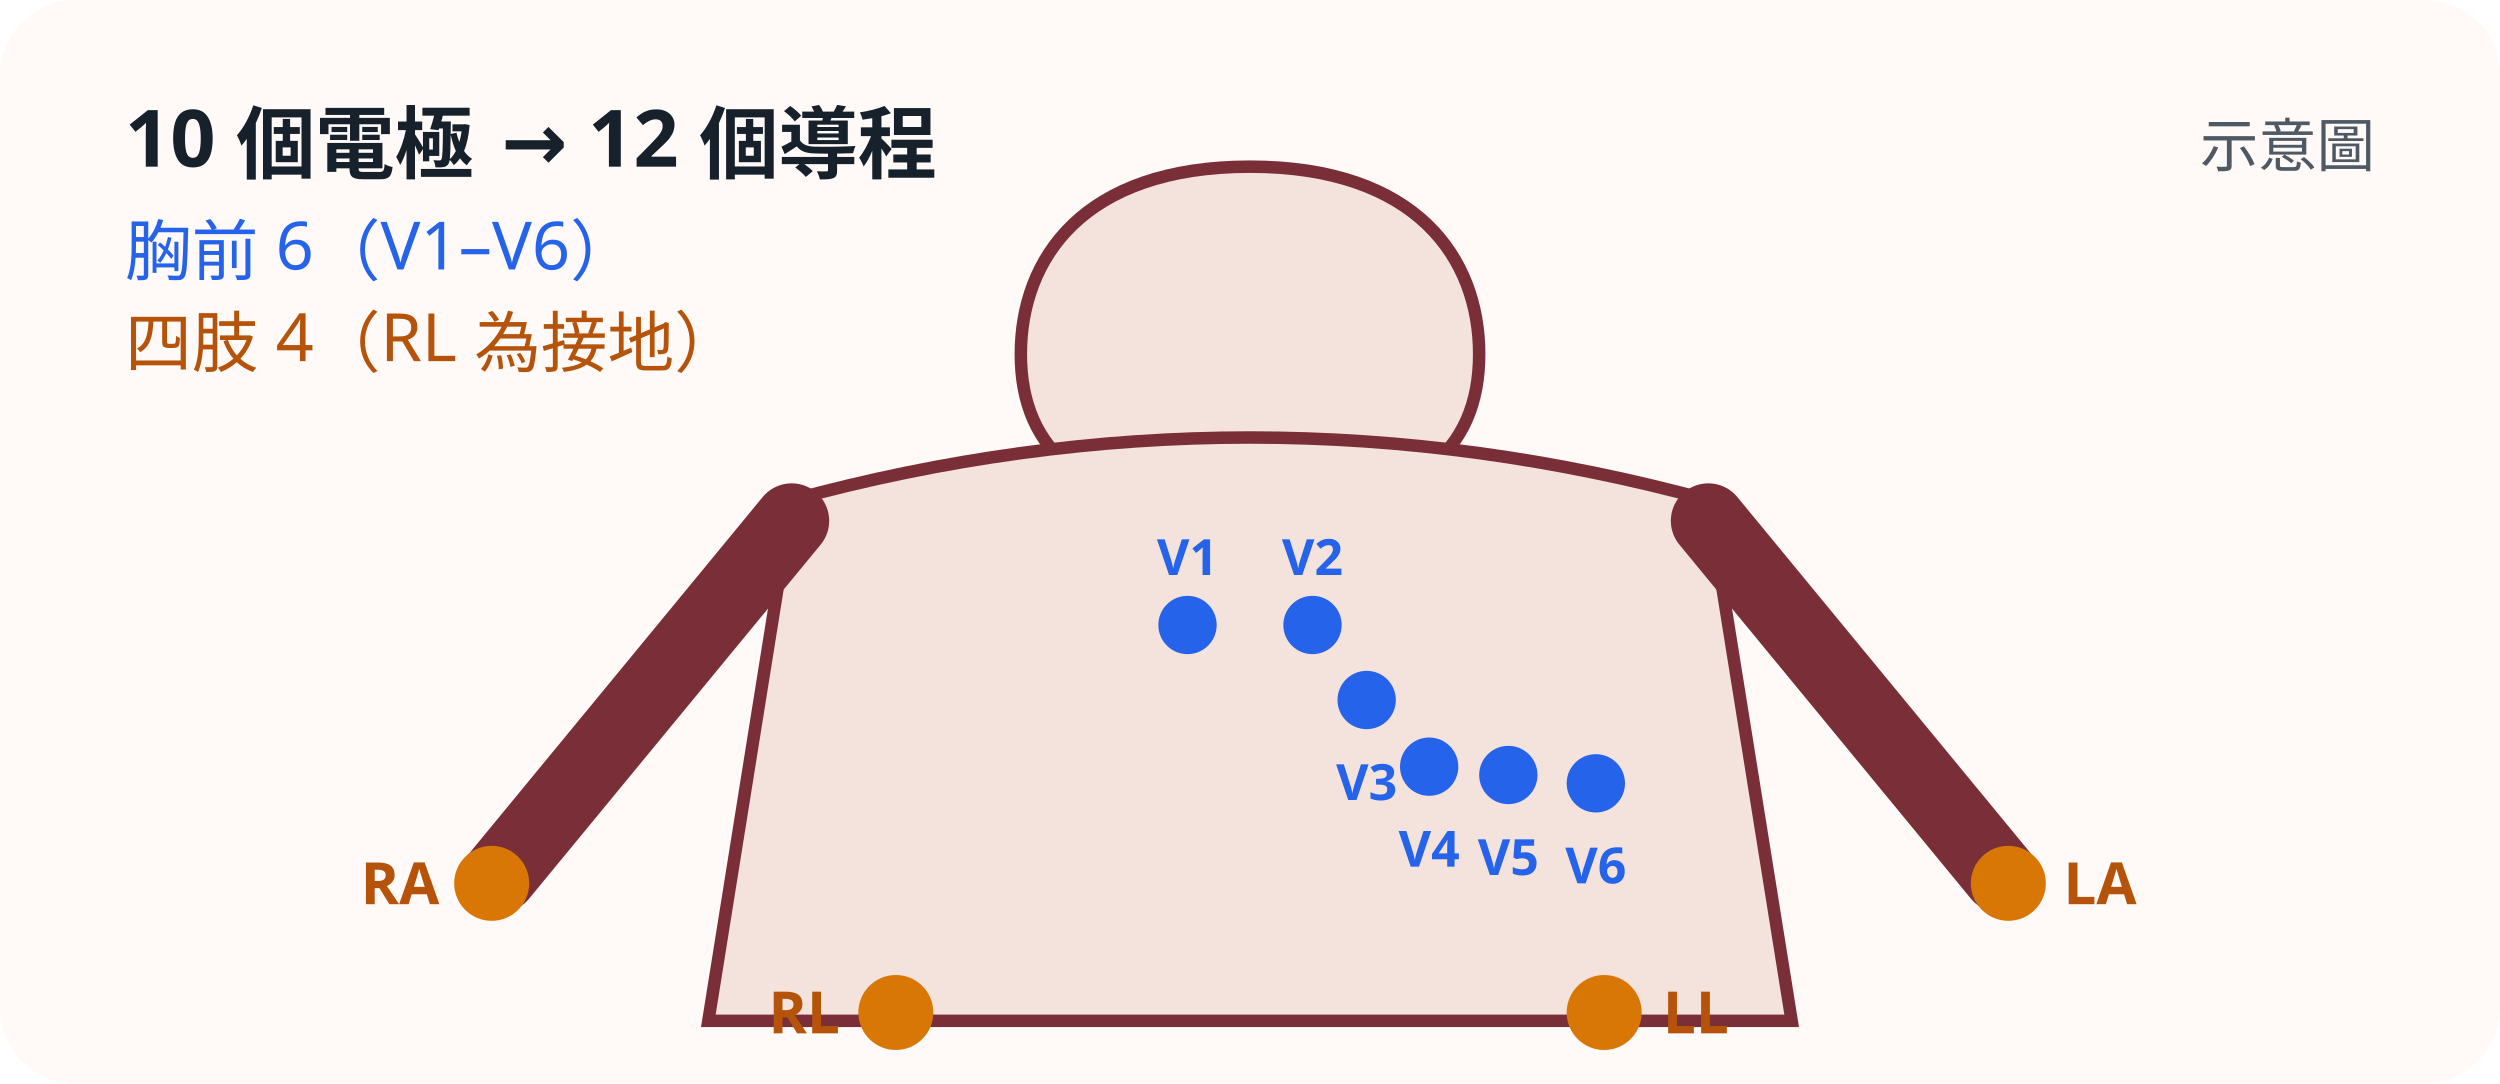
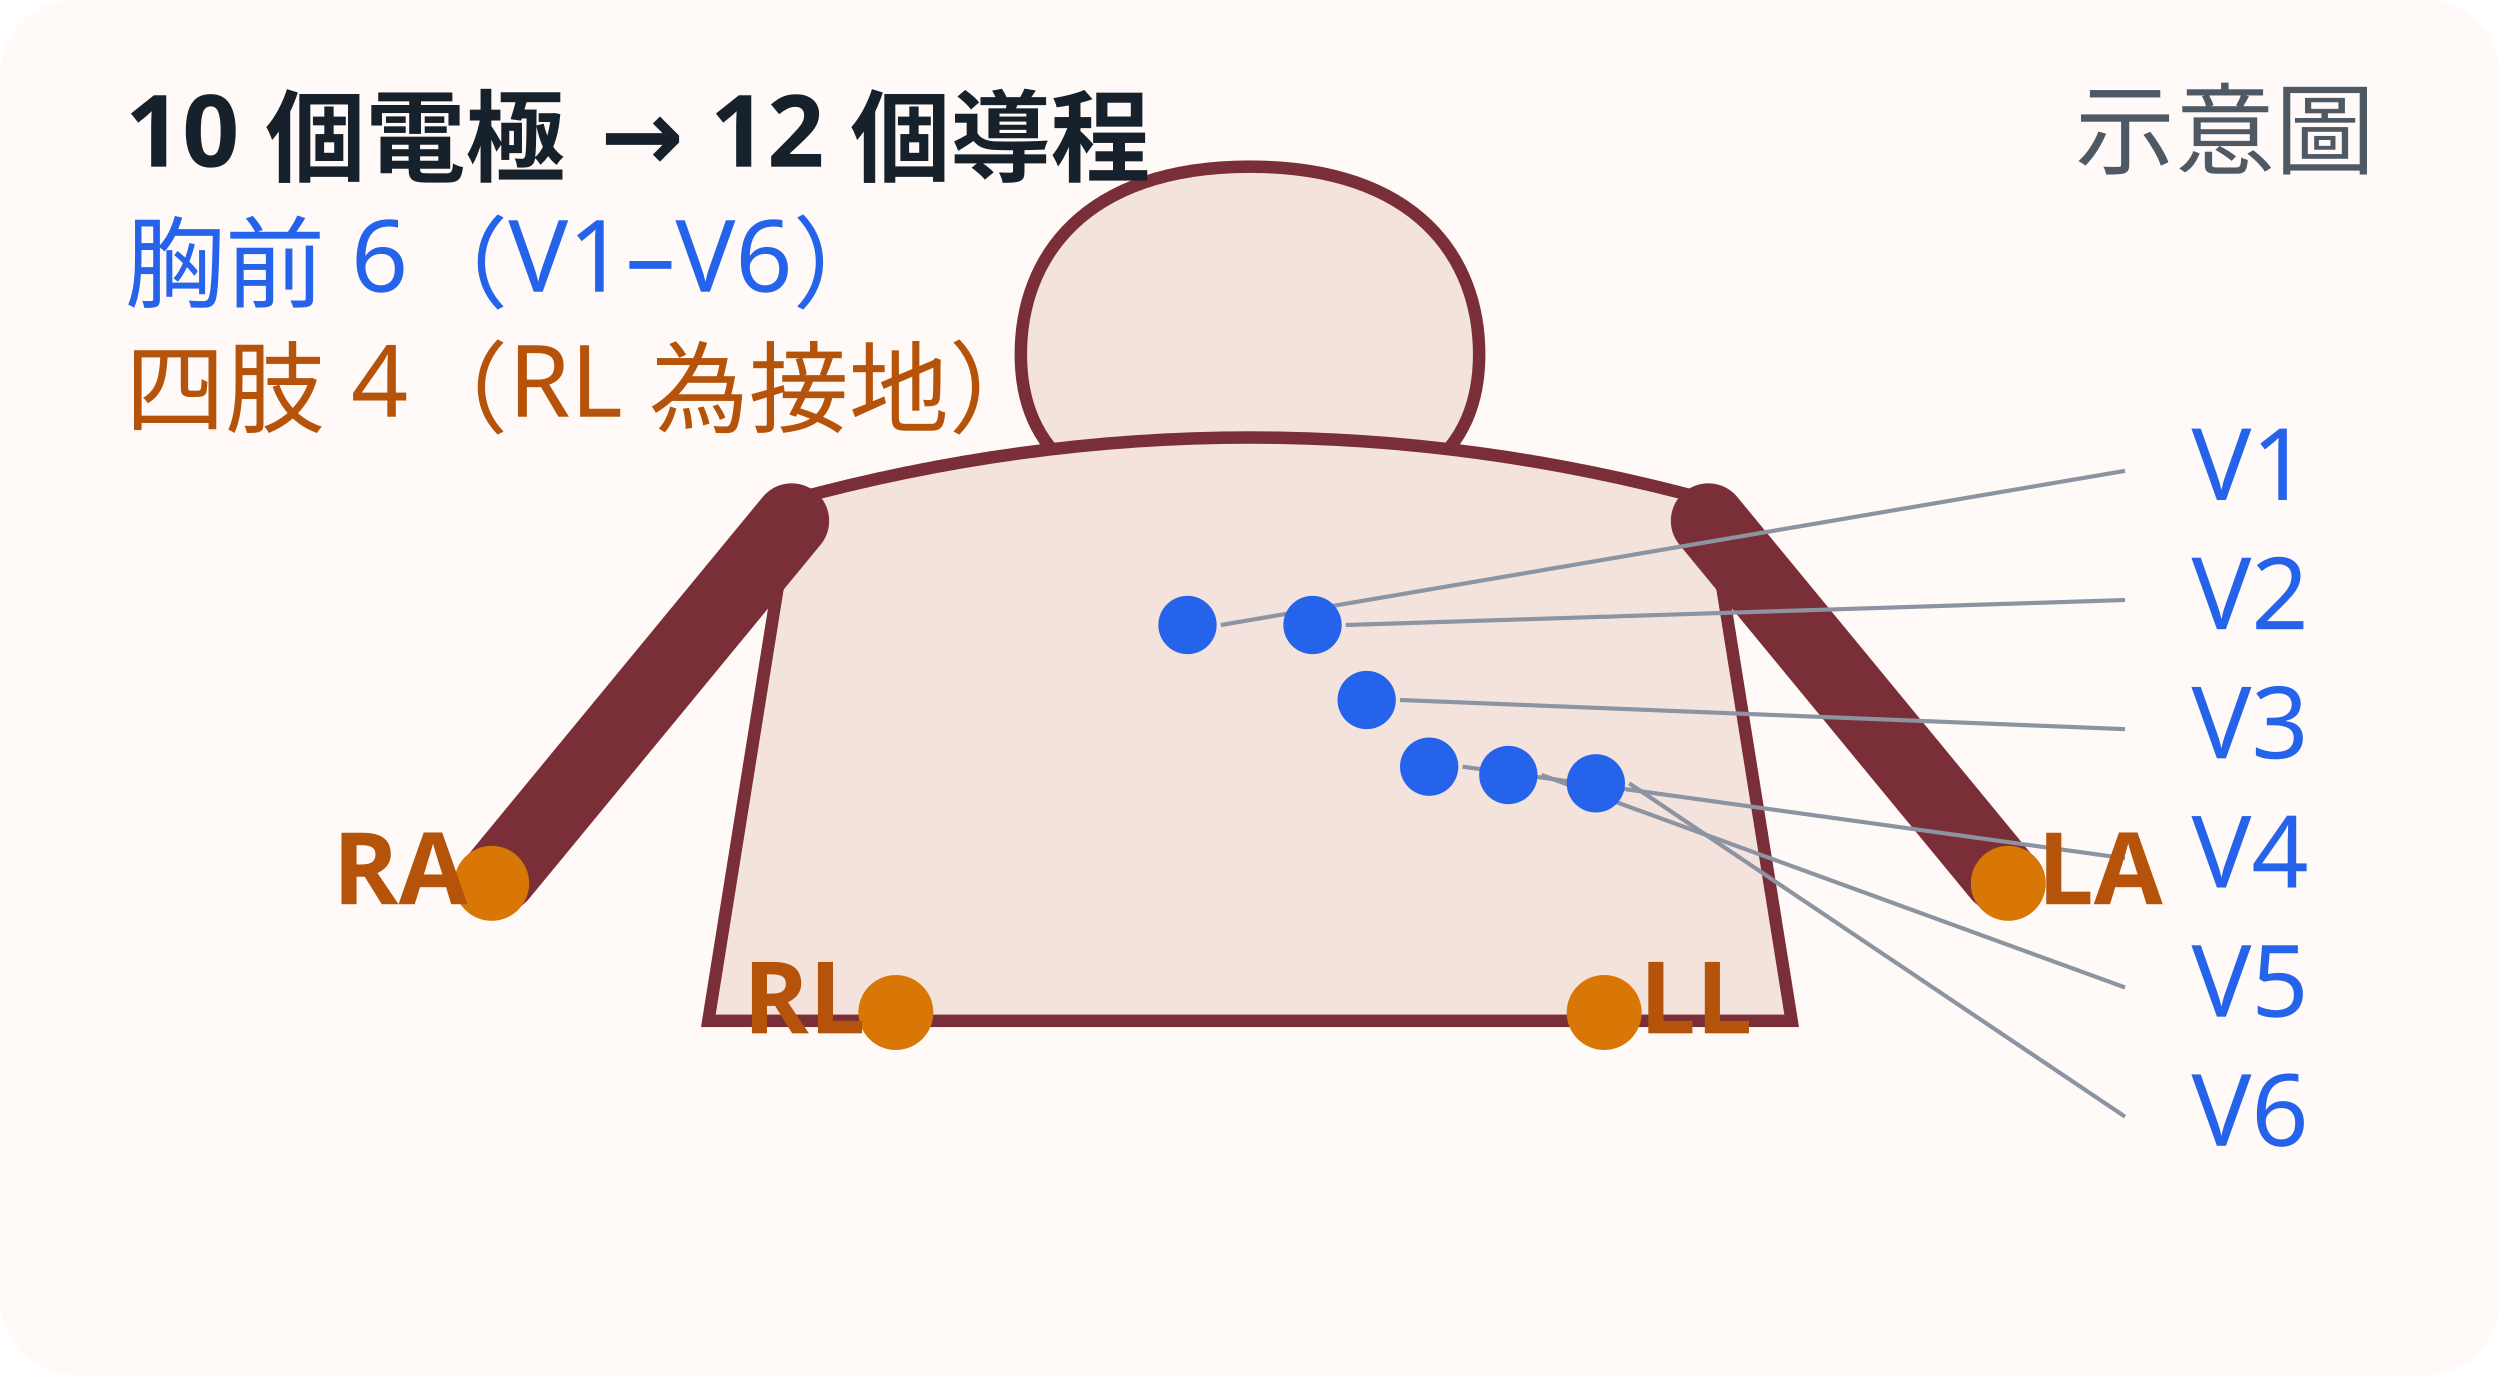
- <svg xmlns="http://www.w3.org/2000/svg" viewBox="0 0 600 260" role="img" aria-label="十二導程：10 個電極與 12 個觀測角度示意">
-   <rect width="600" height="260" rx="18" fill="#fffaf8" />
+ <svg xmlns="http://www.w3.org/2000/svg" viewBox="0 0 600 330" role="img" aria-label="十二導程：10 個電極與 12 個觀測角度示意">
+   <rect width="600" height="330" rx="18" fill="#fffaf8" />
  <path d="M300 40c-40 0-55 22-55 45s15 38 55 38 55-15 55-38-15-45-55-45z" fill="#f3e3dc" stroke="#7a2e38" stroke-width="3" />
  <path d="M190 120q110-30 220 0l20 125H170z" fill="#f3e3dc" stroke="#7a2e38" stroke-width="3" />
  <path d="M190 125L120 210M410 125L480 210" stroke="#7a2e38" stroke-width="18" stroke-linecap="round" />
  <circle cx="285" cy="150" r="7" fill="#2563eb" />
-   <text x="285.0" y="138.0" font-size="12" fill="#2563eb" text-anchor="middle" font-family="sans-serif" font-weight="bold">V1</text>
+   <path d="M293 150 L510 113" stroke="#8c93a1" fill="none" />
+   <text x="540" y="120" font-size="24" fill="#2563eb" text-anchor="middle" font-family="sans-serif">V1</text>
  <circle cx="315" cy="150" r="7" fill="#2563eb" />
-   <text x="315.0" y="138.0" font-size="12" fill="#2563eb" text-anchor="middle" font-family="sans-serif" font-weight="bold">V2</text>
+   <path d="M323 150 L510 144" stroke="#8c93a1" fill="none" />
+   <text x="540" y="151" font-size="24" fill="#2563eb" text-anchor="middle" font-family="sans-serif">V2</text>
  <circle cx="328" cy="168" r="7" fill="#2563eb" />
-   <text x="328.0" y="192.0" font-size="12" fill="#2563eb" text-anchor="middle" font-family="sans-serif" font-weight="bold">V3</text>
+   <path d="M336 168 L510 175" stroke="#8c93a1" fill="none" />
+   <text x="540" y="182" font-size="24" fill="#2563eb" text-anchor="middle" font-family="sans-serif">V3</text>
  <circle cx="343" cy="184" r="7" fill="#2563eb" />
-   <text x="343.0" y="208.0" font-size="12" fill="#2563eb" text-anchor="middle" font-family="sans-serif" font-weight="bold">V4</text>
+   <path d="M351 184 L510 206" stroke="#8c93a1" fill="none" />
+   <text x="540" y="213" font-size="24" fill="#2563eb" text-anchor="middle" font-family="sans-serif">V4</text>
  <circle cx="362" cy="186" r="7" fill="#2563eb" />
-   <text x="362.0" y="210.0" font-size="12" fill="#2563eb" text-anchor="middle" font-family="sans-serif" font-weight="bold">V5</text>
+   <path d="M370 186 L510 237" stroke="#8c93a1" fill="none" />
+   <text x="540" y="244" font-size="24" fill="#2563eb" text-anchor="middle" font-family="sans-serif">V5</text>
  <circle cx="383" cy="188" r="7" fill="#2563eb" />
-   <text x="383.0" y="212.0" font-size="12" fill="#2563eb" text-anchor="middle" font-family="sans-serif" font-weight="bold">V6</text>
+   <path d="M391 188 L510 268" stroke="#8c93a1" fill="none" />
+   <text x="540" y="275" font-size="24" fill="#2563eb" text-anchor="middle" font-family="sans-serif">V6</text>
  <circle cx="118" cy="212" r="9" fill="#d97706" />
-   <text x="96.0" y="217.0" font-size="14" fill="#b45309" text-anchor="middle" font-family="sans-serif" font-weight="bold">RA</text>
+   <text x="96.0" y="217.0" font-size="24" fill="#b45309" text-anchor="middle" font-family="sans-serif" font-weight="bold">RA</text>
  <circle cx="482" cy="212" r="9" fill="#d97706" />
-   <text x="504.0" y="217.0" font-size="14" fill="#b45309" text-anchor="middle" font-family="sans-serif" font-weight="bold">LA</text>
+   <text x="504.0" y="217.0" font-size="24" fill="#b45309" text-anchor="middle" font-family="sans-serif" font-weight="bold">LA</text>
  <circle cx="215" cy="243" r="9" fill="#d97706" />
-   <text x="193.0" y="248.0" font-size="14" fill="#b45309" text-anchor="middle" font-family="sans-serif" font-weight="bold">RL</text>
+   <text x="193.0" y="248.0" font-size="24" fill="#b45309" text-anchor="middle" font-family="sans-serif" font-weight="bold">RL</text>
  <circle cx="385" cy="243" r="9" fill="#d97706" />
-   <text x="407.0" y="248.0" font-size="14" fill="#b45309" text-anchor="middle" font-family="sans-serif" font-weight="bold">LL</text>
-   <text x="30.0" y="40.0" font-size="19" fill="#17212b" text-anchor="start" font-family="sans-serif" font-weight="bold">10 個電極 → 12 個導程</text>
-   <text x="30.0" y="66.0" font-size="16" fill="#2563eb" text-anchor="start" font-family="sans-serif">胸前 6（V1–V6）</text>
-   <text x="30.0" y="88.0" font-size="16" fill="#b45309" text-anchor="start" font-family="sans-serif">四肢 4（RL 為接地）</text>
-   <text x="570.0" y="40.0" font-size="14" fill="#4e5964" text-anchor="end" font-family="sans-serif">示意圖</text>
+   <text x="407.0" y="248.0" font-size="24" fill="#b45309" text-anchor="middle" font-family="sans-serif" font-weight="bold">LL</text>
+   <text x="30.0" y="40.0" font-size="24" fill="#17212b" text-anchor="start" font-family="sans-serif" font-weight="bold">10 個電極 → 12 個導程</text>
+   <text x="30.0" y="72.0" font-size="24" fill="#2563eb" text-anchor="start" font-family="sans-serif">胸前 6（V1–V6）</text>
+   <text x="30.0" y="102.0" font-size="24" fill="#b45309" text-anchor="start" font-family="sans-serif">四肢 4（RL 為接地）</text>
+   <text x="570.0" y="40.0" font-size="24" fill="#4e5964" text-anchor="end" font-family="sans-serif">示意圖</text>
</svg>
